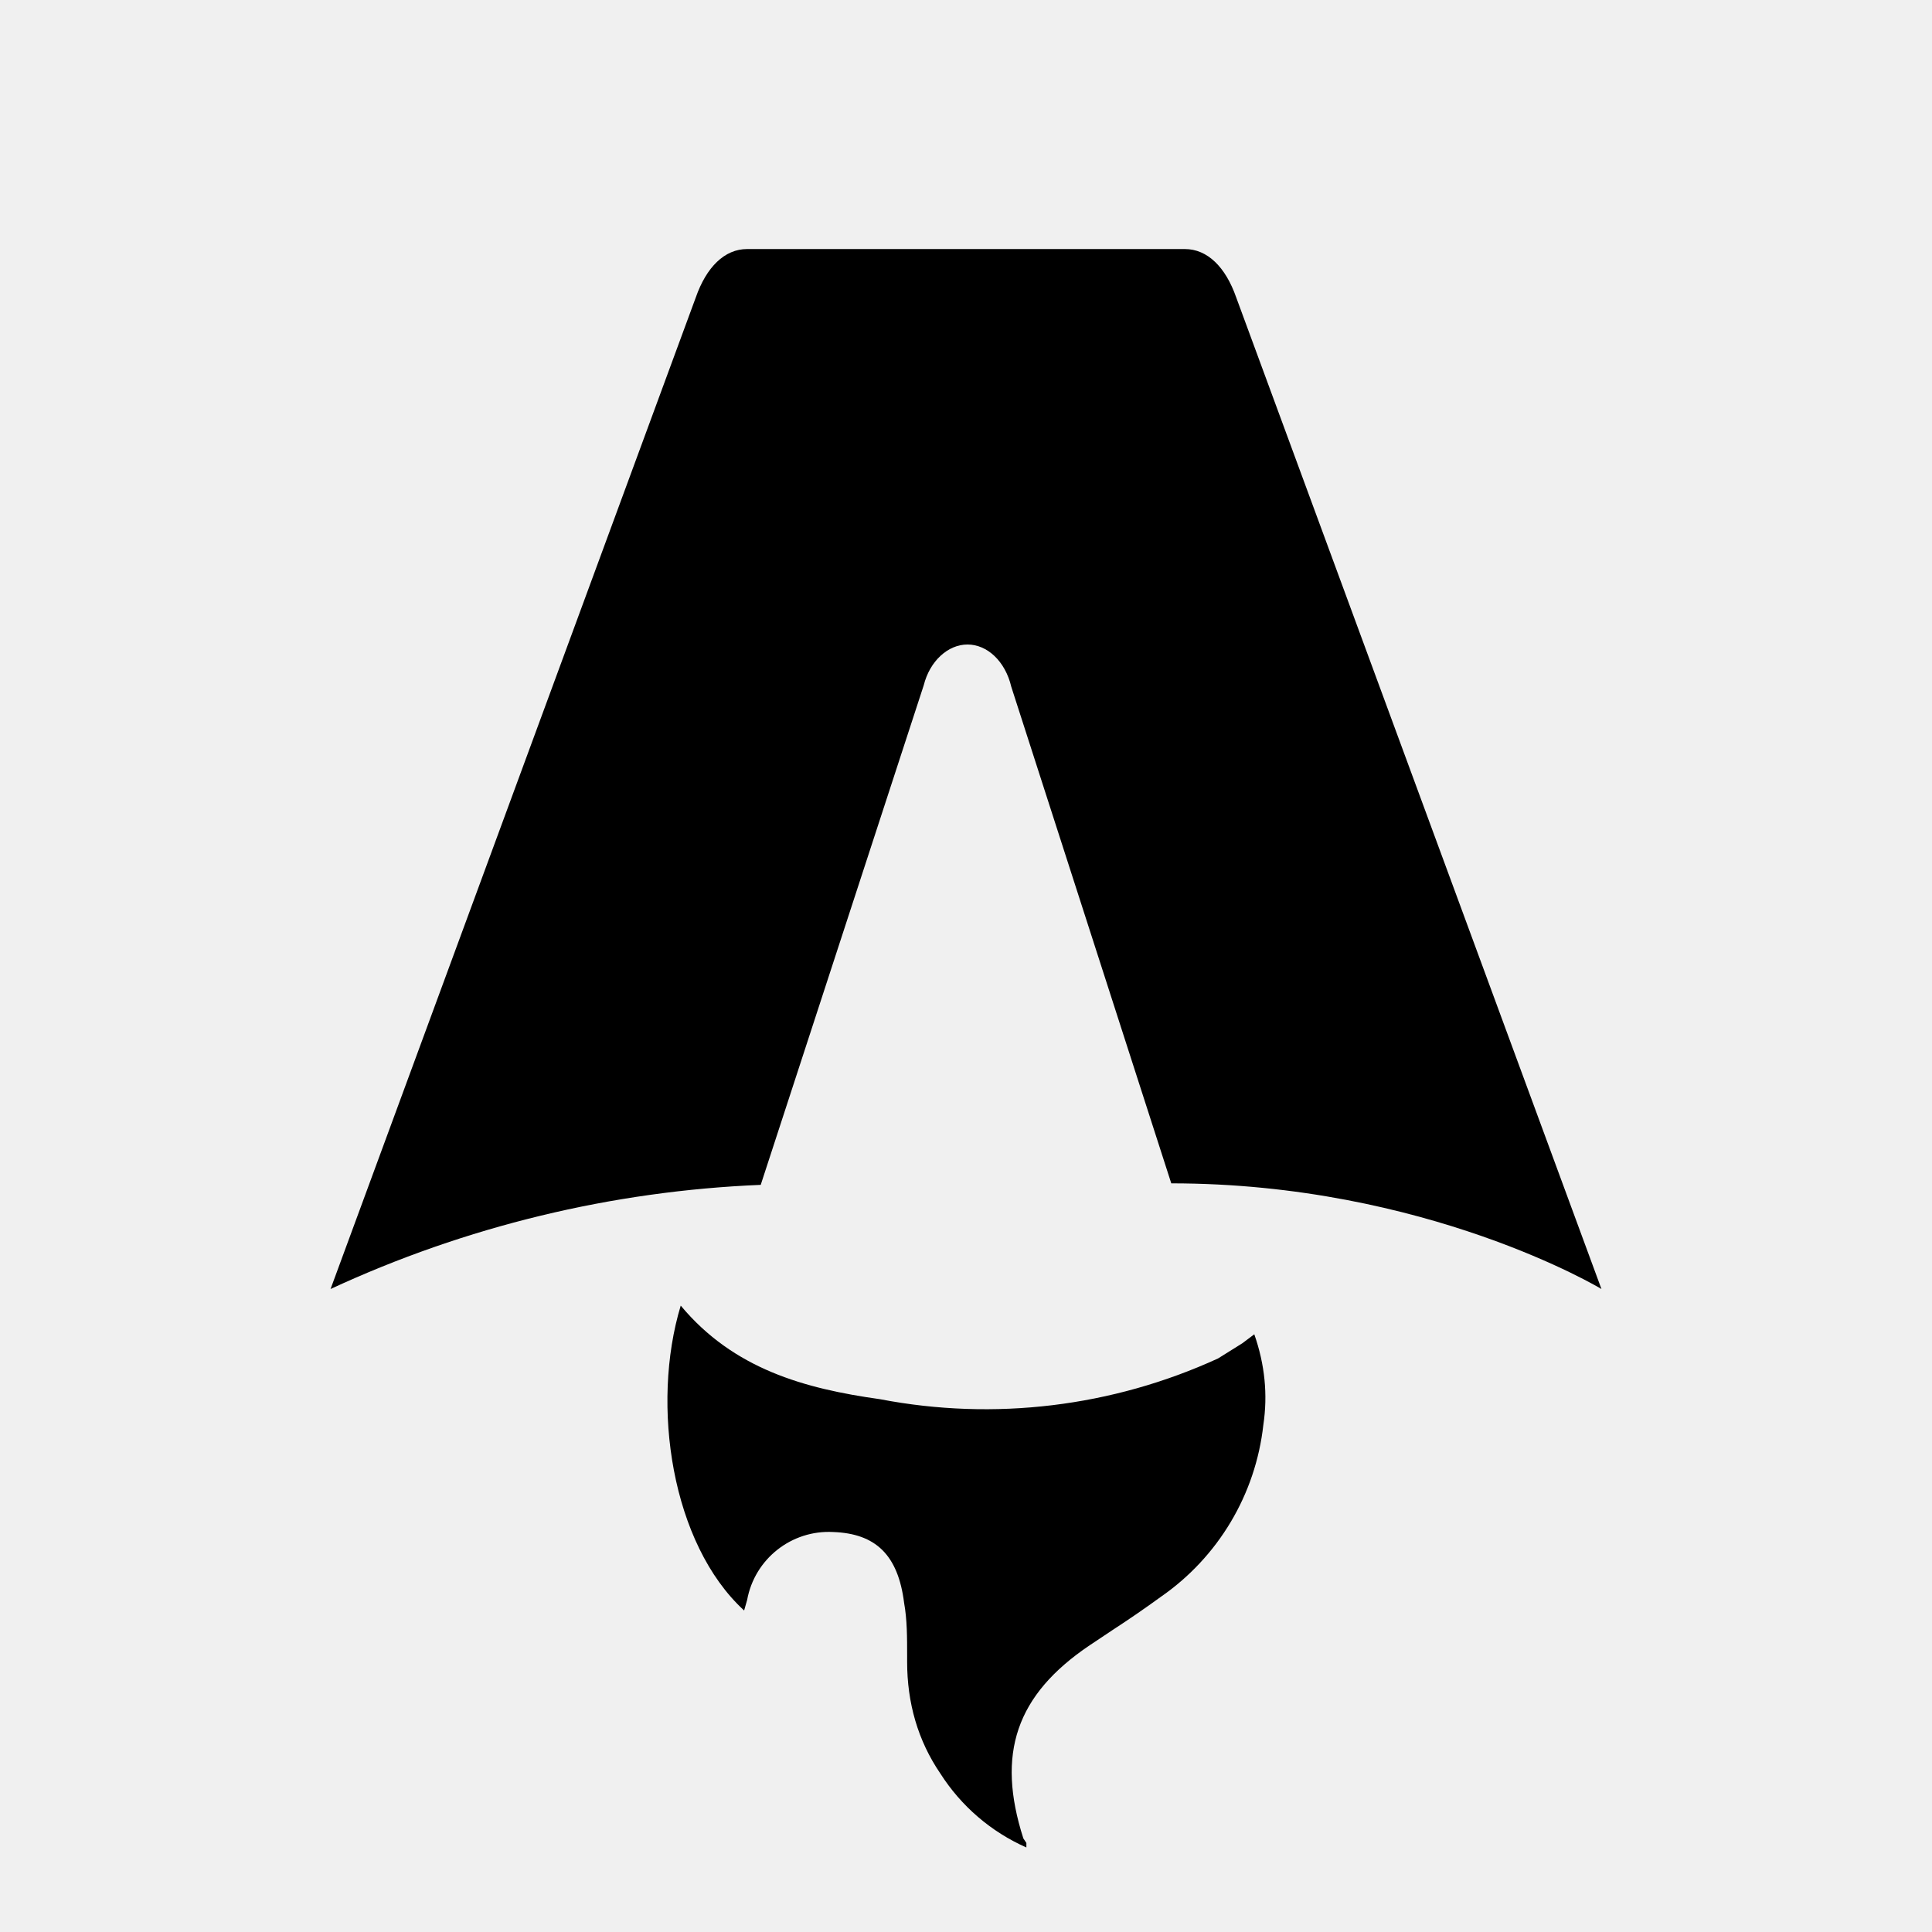
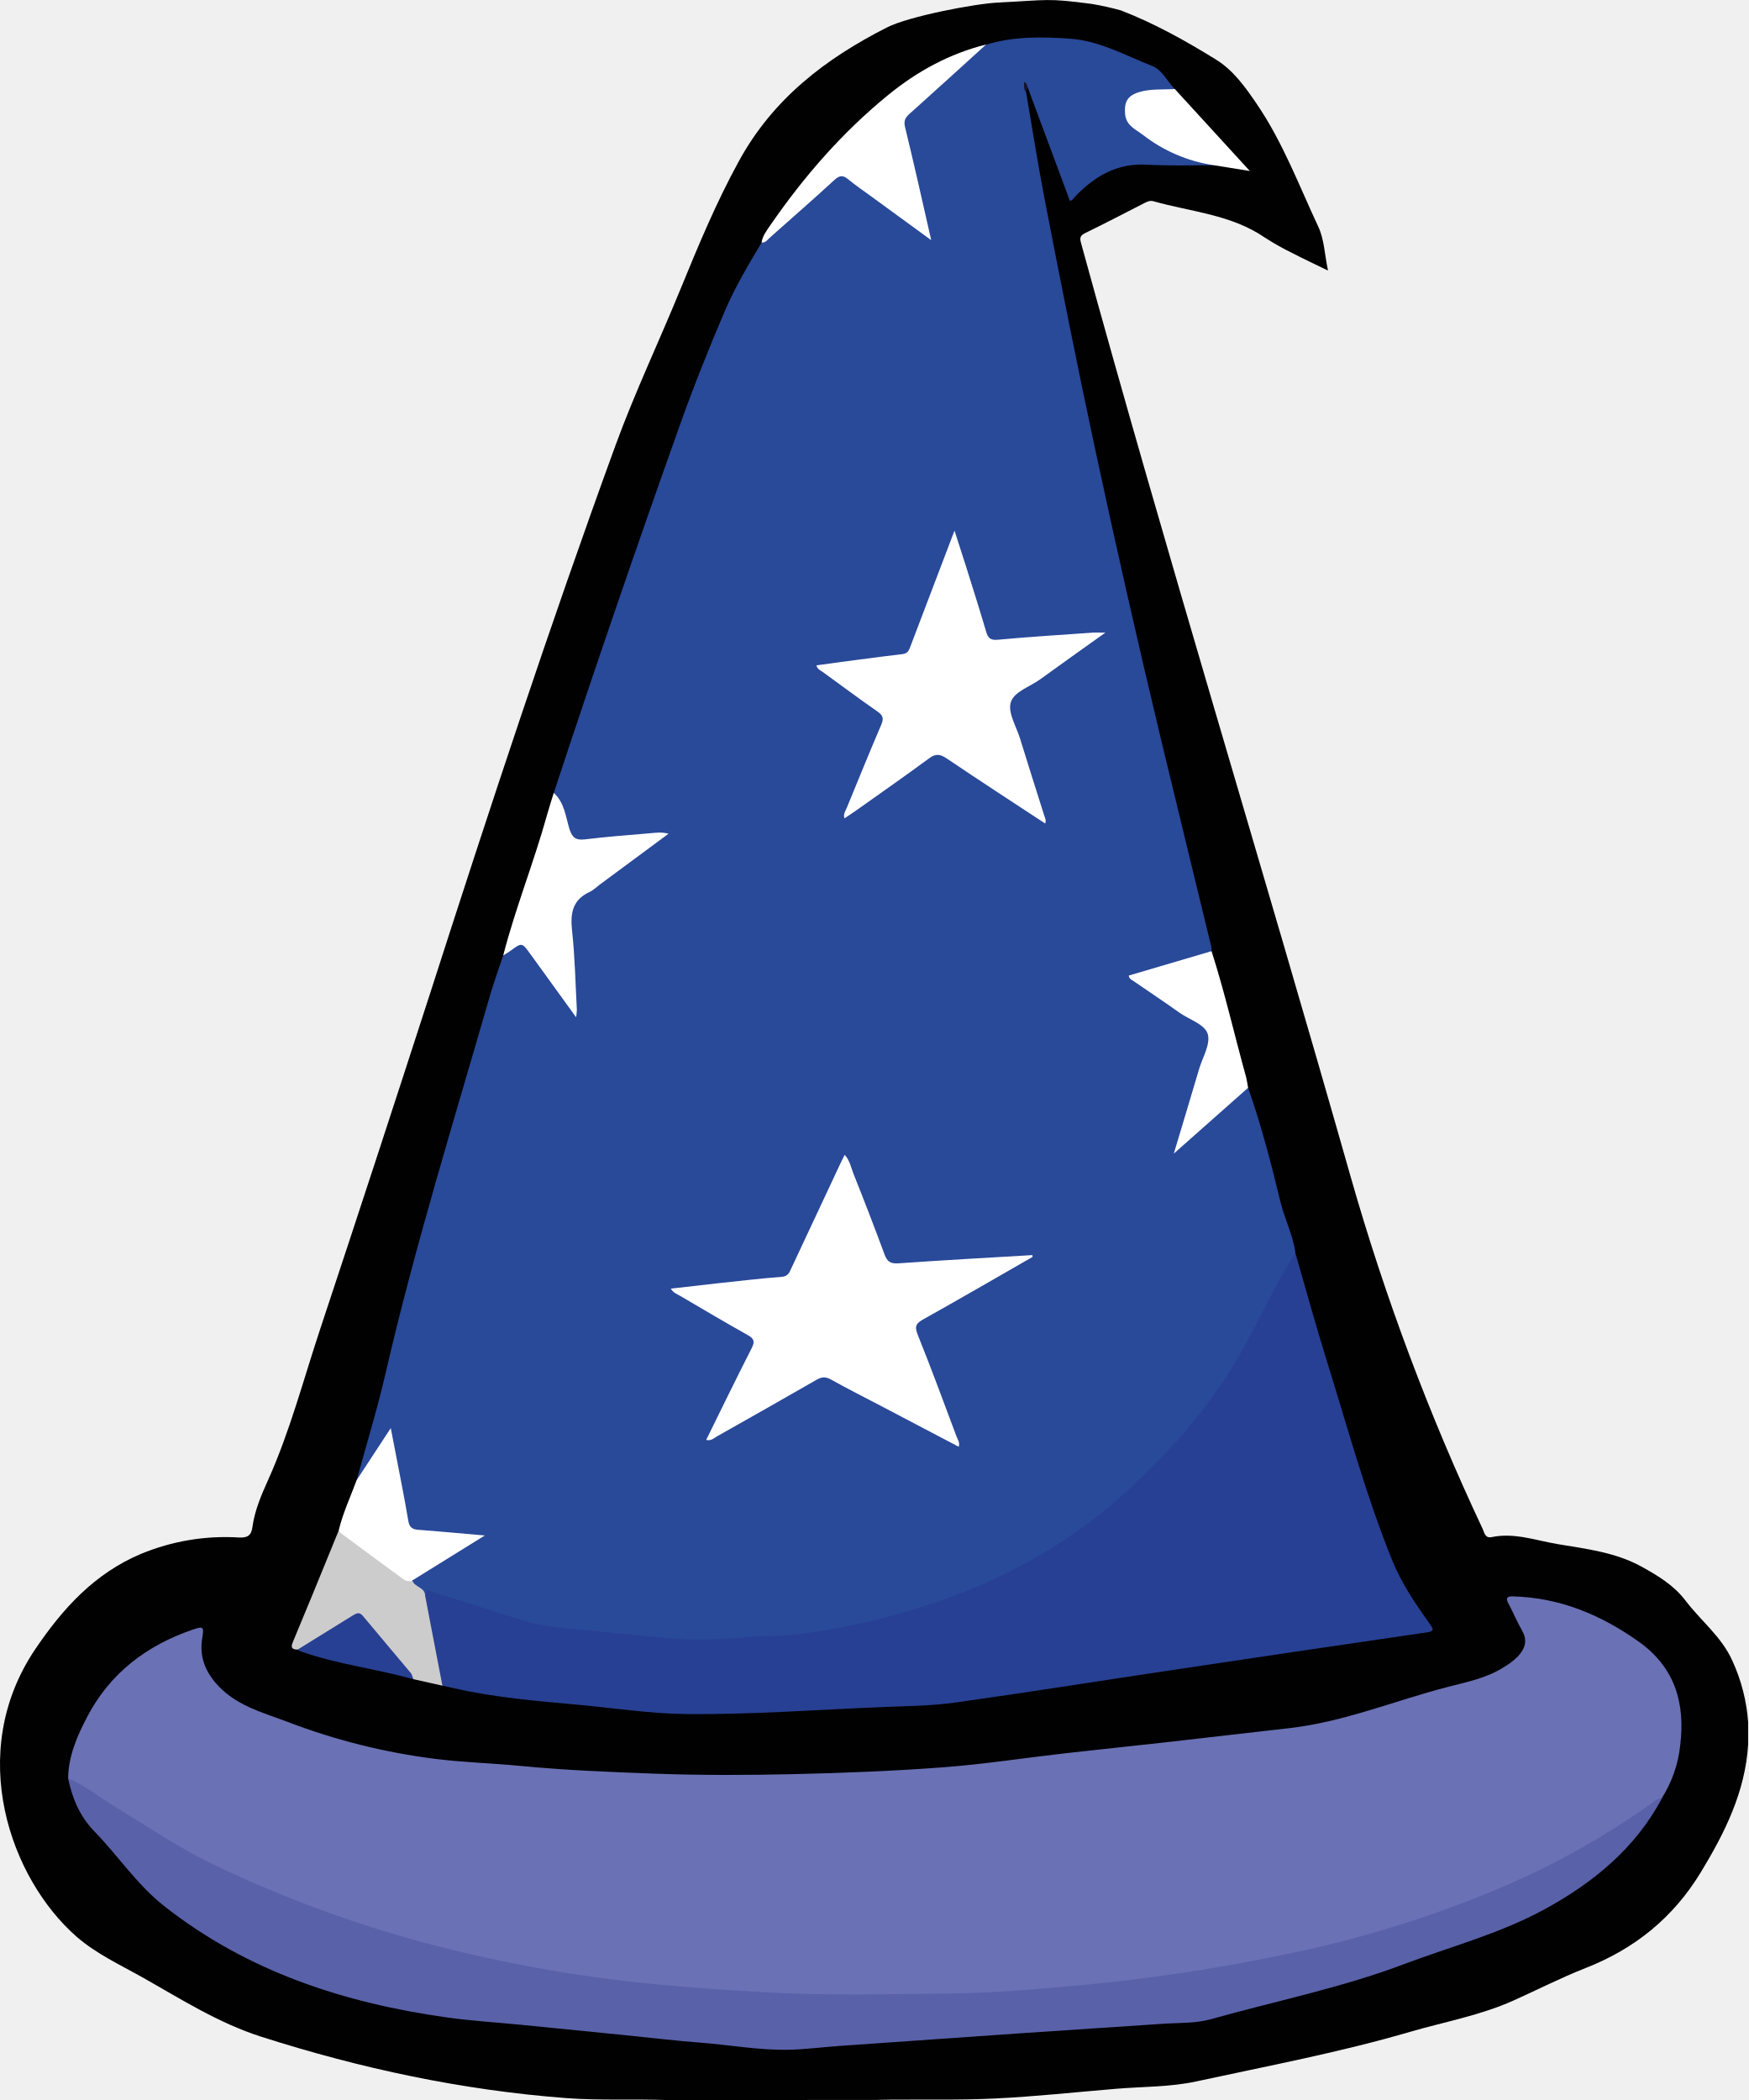
- <svg xmlns="http://www.w3.org/2000/svg" fill="none" viewBox="0 0 128 128">
-   <path d="M50.4 78.5a75.1 75.1 0 0 0-28.5 6.9l24.2-65.7c.7-2 1.9-3.2 3.4-3.2h29c1.5 0 2.7 1.2 3.4 3.2l24.2 65.7s-11.6-7-28.5-7L67 45.5c-.4-1.7-1.6-2.8-2.9-2.8-1.3 0-2.5 1.1-2.9 2.7L50.4 78.5Zm-1.1 28.2Zm-4.2-20.2c-2 6.6-.6 15.8 4.2 20.2a17.5 17.5 0 0 1 .2-.7 5.5 5.5 0 0 1 5.7-4.5c2.8.1 4.3 1.5 4.7 4.7.2 1.1.2 2.3.2 3.5v.4c0 2.7.7 5.2 2.2 7.4a13 13 0 0 0 5.7 4.9v-.3l-.2-.3c-1.8-5.6-.5-9.5 4.4-12.8l1.5-1a73 73 0 0 0 3.2-2.2 16 16 0 0 0 6.8-11.4c.3-2 .1-4-.6-6l-.8.6-1.6 1a37 37 0 0 1-22.4 2.7c-5-.7-9.7-2-13.2-6.2Z" />
-   <style>
-         path { fill: #000; }
-         @media (prefers-color-scheme: dark) {
-             path { fill: #FFF; }
-         }
-     </style>
+ <svg xmlns="http://www.w3.org/2000/svg" viewBox="0 0 810.38 973.52">
+   <defs>
+     <style>.cls-1{fill:#010101;}.cls-2{fill:#294999;}.cls-3{fill:#6a71b4;}.cls-4{fill:#274093;}.cls-5{fill:#5961a9;}.cls-6{fill:#fff;}.cls-7{fill:#cdcccc;}.cls-8{fill:#14162e;}</style>
+   </defs>
+   <g id="Livello_2" data-name="Livello 2">
+     <g id="Livello_1-2" data-name="Livello 1">
+       <path class="cls-1" d="M810.36,798.51l0,10.08c-1.32,22-10.79,41-22,59.44C775.61,889,757.79,903.41,735,912.35c-11.37,4.46-22.29,10.06-33.45,15.07-15.35,6.89-31.9,9.84-47.92,14.51-32.62,9.53-66,15.81-99.2,23-12.07,2.62-24.75,2.36-37.16,3.4-18.52,1.55-37,3.55-55.58,4.47-16.26.81-32.58.41-48.87.55-2.33,0-4.65.1-7,.15l-26.95,0-48.09.07-20.92,0c-15.79-.64-31.59.27-47.37-.93-48.35-3.67-95.34-13.72-141.48-28.48-19.87-6.36-37.11-17.43-55-27.5-10.35-5.84-21.23-10.82-30.38-18.73C4.85,871.1-16.15,812.76,16.31,764.58c12.82-19,27.6-35.23,49.14-44.27a102.09,102.09,0,0,1,45.28-7.56c3.83.19,5.72-.76,6.26-4.72,1.06-7.78,4.12-14.92,7.32-22,10.12-22.56,16.34-46.48,24.1-69.87q26-78.42,51.4-157c27.19-84.57,54.95-168.95,85.4-252.41,9-24.7,20.36-48.55,30.31-72.91,8.21-20.08,16.53-40.06,27-59.15,15.71-28.78,40.07-47.5,68.69-62,10.18-5.16,40.79-11,51.45-11.5C486.34,0,485-.94,506.08,1.82a132.66,132.66,0,0,1,13.52,3c15.52,6,29.95,14.08,44,22.75,8.21,5.06,13.75,12.94,19.09,20.8,12,17.65,19.45,37.6,28.42,56.76,2.73,5.82,2.92,12.84,4.48,20.3-5.91-2.88-11.17-5.33-16.32-8a123.19,123.19,0,0,1-13-7.32c-15.57-10.69-34.17-11.89-51.58-16.81-1.57-.45-2.88.15-4.25.86-9.13,4.69-18.25,9.42-27.47,13.92-2.37,1.16-2.49,2.29-1.84,4.64,39.7,144.72,83.87,288.15,124.88,432.5a1076.26,1076.26,0,0,0,61.24,163.47c.87,1.85,1.14,4.52,4.22,3.88,10.48-2.18,20.38,1.53,30.43,3.22,13.33,2.25,26.9,3.77,39.12,10.52,7.6,4.21,14.89,8.59,20.27,15.67,7.09,9.35,16.71,16.73,21.67,27.75A82.1,82.1,0,0,1,810.36,798.51Z" />
+       <path class="cls-2" d="M165.32,686.21c4.52-16.56,9.59-33,13.44-49.7,13.62-59,31.58-116.68,48.3-174.77,1.82-6.33,4.12-12.53,6.2-18.8a6.73,6.73,0,0,1,1.17-1.59c6-6.25,7.91-6.17,13,1,6,8.38,12.18,16.61,18.3,25.28.26-10.7-1.27-21.12-1.35-31.6a17.44,17.44,0,0,0-.42-2.45c-1.26-8.92.08-16.1,8.86-21.58,11.6-7.26,22.21-16.1,34.07-24.78-10.45,1.12-20,1.71-29.51,2.66-.82.09-1.63.29-2.46.38-9.22.94-10,.52-12.76-8.23-1.55-4.92-3.66-9.61-5.47-14.42q28.23-85.74,58.55-170.78c6.39-17.93,13.45-35.58,20.93-53.06,4.67-10.88,10.8-21.1,16.86-31.29,7.16-7.44,15.19-13.91,22.9-20.75,3.35-3,6.31-6.39,10-9,2.47-1.79,4.87-2.73,7.73-.64,12.07,8.85,24.21,17.59,36.14,26.58-3.12-14.38-6.38-28.95-10.2-43.37-1.81-6.84-1.28-11.74,4.57-16.55,9.88-8.12,19.28-16.83,28.78-25.41a12.19,12.19,0,0,1,4.2-2.63c12.68-3.89,25.6-3.69,38.66-2.79,13.88.94,25.75,7.77,38.26,12.65,4.74,1.85,7,7.18,10.55,10.81-1.62,2-3.93,1.45-6,1.45a32.23,32.23,0,0,0-10.29,1.5c-6.31,2.13-8,9-2.84,13.27,9.37,7.79,19.48,14.39,31.89,16.45,1.83.31,4.17,0,4.87,2.55-10.26,0-20.54.32-30.77-.26-13.39-.75-23.57,5.06-32.5,14.15-.69.71-1.33,1.47-2,2.19a6.41,6.41,0,0,1-1,.51q-9.78-26.31-19.52-52.48c-1.43-.12-1.43-.12-.82,2,2.83,16.48,5.4,33,8.56,49.43,7.47,38.68,15.13,77.32,23.4,115.83Q522,275.16,538,342c7.76,32.32,15.68,64.61,23.5,96.92a10,10,0,0,1,.12,2c-7.2,4.39-15.59,5.37-23.37,8.12A131.53,131.53,0,0,1,525.11,453c7.79,5.31,14.6,10.25,21.61,14.9,3.74,2.48,7.42,5,11.09,7.62,3.38,2.38,4.07,5.07,2.82,9-4.83,15.18-9.41,30.44-14.18,46.83,5.24-4.68,9.75-8.69,14.13-12.8s9.41-7.9,13.63-12.4c1.12-1.19,2.44-2.33,4.35-1.86,6.1,17.31,10.68,35.05,15,52.86,1.93,8,5.85,15.44,6.93,23.7-.42,5.06-3.81,8.79-6,13-10.1,19.08-19.4,38.63-32.58,55.95C538.11,681,510,707.08,475.32,726c-34.9,19-72.3,29.32-111.47,33.58-10.49,1.14-21.23,1-31.82,1.57-19.23,1.09-38-3.12-57-3.74-24.7-.8-47.53-9-70.55-16.72-2.32-.77-4.63-2.09-7.2-.79-2.63-2-6.27-3.2-6.47-7.39,2.07-3,5.5-4.19,8.41-6,7.14-4.52,14.11-9.31,21.52-13.51-8.48-.68-16.94-1.79-25.47-2.15-4.43-.19-6.82-2.68-7.54-7.12-1.7-10.49-4-20.85-5.87-31.31-.34-1.92-.46-3.94-1.68-6.11-3.25,4-5.35,8.4-8.14,12.36C170.07,681.36,169.16,685.11,165.32,686.21Z" />
+       <path class="cls-3" d="M31.58,824.49c.11-10.57,4.31-20,9.05-29,10.56-20,27.47-32.73,48.63-40,5.1-1.76,5.34-1.35,4.49,3.84-1.27,7.78.8,14.37,6,20.6,9,10.72,21.93,13.87,34,18.47a294,294,0,0,0,67.54,16.92c13.3,1.7,26.76,2.05,40.12,3.34,20.81,2,41.69,2.83,62.55,3.59,21.43.78,42.92.69,64.36.2,23.05-.53,46.11-1.45,69.09-3.18,18.8-1.42,37.48-4.33,56.22-6.47,16-1.82,31.94-3.43,47.9-5.23,18.59-2.08,37.16-4.33,55.75-6.39,25.45-2.83,49.06-12.72,73.59-19.09,9-2.35,18.39-4.11,26.46-9.38a31.36,31.36,0,0,0,6.29-4.82c3.32-3.63,4.63-7.39,1.87-12.1-2.32-4-4-8.27-6.22-12.32-1.49-2.74-.64-3.5,2.16-3.42,21.72.6,40.72,8.58,58.23,21,16.83,12,21.56,28.52,19.21,48a57,57,0,0,1-8.5,24.48,276.91,276.91,0,0,1-43,28c-39.31,21-81.19,35.09-124.58,44.68a735.11,735.11,0,0,1-89.11,14.34q-32.22,3.06-64.61,4.51c-28.28,1.28-56.54.72-84.8.58-14.4-.07-28.84-1.42-43.25-2.59a759.55,759.55,0,0,1-85.89-12,579.42,579.42,0,0,1-118.41-36.83c-22.53-9.76-43.64-22-64.1-35.48C45.56,834,37.93,830.2,31.58,824.49Z" />
+       <path class="cls-4" d="M197.07,739.79c-.13-3.8,2.19-2.26,3.9-1.72,13.9,4.4,27.77,8.92,41.7,13.25,9.05,2.82,18.48,3.4,27.84,4.3,12.81,1.23,25.62,2.56,38.43,3.79s25.73.67,38.55-.56c6.93-.67,13.85-.19,20.82-1.06a319.72,319.72,0,0,0,79.61-20.21c27-10.83,51.72-25.72,73.23-45.2,23-20.78,43.07-44.08,57.65-71.82,7-13.34,13.63-26.93,21.66-39.73,5,17.34,9.8,34.77,15.18,52,9.46,30.36,17.78,61.1,29.77,90.64,4.36,10.75,10.82,20.16,17.46,29.49,1.69,2.38,2.06,3.27-1.56,3.8q-60.6,8.81-121.15,17.93c-32.5,4.86-64.94,10.06-97.48,14.59-10.83,1.51-21.86,1.62-32.81,2.05-30.56,1.21-61.07,3.57-91.68,3.27-16.84-.16-33.43-2.77-50.12-4.3-19.33-1.76-38.71-3.34-57.7-7.7-1.78-.41-3.57-.78-5.35-1.17a8.08,8.08,0,0,1-2.41-4.78q-3.15-15.6-6.21-31.21C196,743.52,195.48,741.51,197.07,739.79Z" />
+       <path class="cls-5" d="M31.58,824.49c7.6,3,13.91,8.28,20.82,12.49,16,9.76,31.51,20.33,48.53,28.32a568.79,568.79,0,0,0,95.47,35.24Q224.47,908,253,913c15.73,2.79,31.6,4.94,47.55,6.55,17.78,1.8,35.56,2.94,53.39,4,28.74,1.67,57.48.89,86.2.6,20.47-.21,41-2.06,61.36-3.9a840.59,840.59,0,0,0,91-13.56A525.2,525.2,0,0,0,700,873.25a375,375,0,0,0,64.86-36.71c1.72-1.21,3.25-2.91,5.6-3C758,857,738.32,873,715.54,885.35c-20.53,11.13-43.2,17.08-64.94,25.27-29.07,11-59.54,17.06-89.34,25.45-7.06,2-14.81,1.61-22.25,2.12-21.35,1.48-42.71,2.8-64.06,4.27q-42.94,3-85.88,6c-7.94.57-15.86,1.63-23.8,1.77-13.63.24-27.08-2.26-40.63-3.3-12.06-.92-24.07-2.39-36.11-3.59q-23.75-2.39-47.48-4.73c-11.22-1.1-22.51-1.77-33.66-3.33-47.82-6.7-92.59-21.27-131.17-51.57C63.68,873.9,54.93,860.54,44,849.26,37,842.14,33.56,833.81,31.58,824.49Z" />
+       <path class="cls-6" d="M256.69,367.58c4.92,4.4,5.48,10.8,7.22,16.54,1.22,4,2.85,5.53,7.17,5,10-1.21,20.14-2,30.22-2.84,2.59-.22,5.22-.66,8.62.2L278.13,410c-1.6,1.19-3.06,2.67-4.83,3.49-7.91,3.67-9,9.84-8.13,17.86,1.34,12.19,1.56,24.51,2.23,36.77a31.22,31.22,0,0,1-.34,3.47l-21.18-29.27c-3.95-5.47-3.93-5.46-9.28-1.52-1.06.78-2.23,1.42-3.34,2.12,5.68-22,14.2-43.1,20.28-65C254.5,374.48,255.63,371,256.69,367.58Z" />
+       <path class="cls-6" d="M457.11,20.63c-11.8,10.71-23.57,21.47-35.45,32.09-2.05,1.83-2.84,3.28-2.11,6.26,4.16,17.06,8,34.2,12.11,52.35L404.35,91.41c-3.76-2.75-7.62-5.36-11.2-8.31-2.4-2-4-1.83-6.31.28-9.8,9-19.79,17.75-29.74,26.57-1.19,1-2.1,2.67-4.07,2.5.39-3,2.25-5.42,3.89-7.81C372.51,82,390.38,61.42,411.75,44,425.24,33,440.17,24.87,457.11,20.63Z" />
+       <path class="cls-7" d="M197.07,739.79l8,41.65-13.43-3c-7.67-8.2-14.72-16.94-21.83-25.61-2.72-3.33-4.91-3.59-8.32-1.36-6.1,4-12.32,7.75-18.6,11.45-1.53.9-2.9,2.26-4.93,1.81-3.68-.06-2.86-2-1.9-4.25,6-14.29,11.81-28.63,17.7-43,1.12-2.71,2.22-5.42,3.32-8.13,8.32,4.29,15.17,10.69,22.9,15.83,3.72,2.47,7,5.55,11.12,7.47C192.13,735.87,197.06,735.74,197.07,739.79Z" />
+       <path class="cls-6" d="M578.56,504.27c-11.14,9.88-22.28,19.75-34.45,30.52,4.17-13.92,8-26.56,11.73-39.21,1.6-5.37,5.26-11.32,4.07-16s-8.43-6.78-13-10c-7-5-14.21-9.77-21.3-14.67-.92-.63-2.18-1-2.36-2.66l38.36-11.31c6.16,19.11,10.55,38.71,15.92,58C578,500.7,578.23,502.5,578.56,504.27Z" />
+       <path class="cls-6" d="M191.05,732.72c-1.76.78-3.27,0-4.59-1q-14.36-10.49-28.61-21.1a4.4,4.4,0,0,1-.82-1.23c1.91-8,5.45-15.5,8.29-23.21,5.07-7.73,10.14-15.46,15.82-24.14,1.79,9.2,3.42,17.53,5,25.85,1.08,5.71,2.19,11.41,3.13,17.13.43,2.64,1.55,3.94,4.39,4.15,9.9.73,19.79,1.67,31.06,2.66Z" />
+       <path class="cls-6" d="M562.21,76.52a70.26,70.26,0,0,1-32.42-14c-3.36-2.58-7.87-4.3-8.27-9.82s1.1-8.42,6.76-10.07c5.35-1.56,10.86-1,16.3-1.36l34.77,38Z" />
+       <path class="cls-4" d="M137.91,764.75c8.57-5.3,17.16-10.58,25.71-15.91,1.67-1,3-1.68,4.62.3,7.38,8.92,14.91,17.71,22.33,26.61a9.13,9.13,0,0,1,1,2.71c-17.17-4.89-35.06-6.85-52-12.86A14.58,14.58,0,0,1,137.91,764.75Z" />
+       <path class="cls-8" d="M475.63,42.67c-1.3-1.35-.87-3-.93-4.67,1.54.42,1.32,1.73,1.75,2.63Z" />
+       <path class="cls-6" d="M478.66,582.68c-16.84,9.66-33.63,19.41-50.58,28.88-3.3,1.85-4.3,3.15-2.72,7.07,6.31,15.68,12.14,31.55,18.07,47.38.5,1.33,1.58,2.58,1,4.69l-35.52-18.65c-7.93-4.16-15.94-8.18-23.76-12.55-2.54-1.41-4.34-1.19-6.72.19-15.24,8.78-30.56,17.42-45.88,26.07-1.53.86-2.88,2.36-5.2,1.75,7-14.21,13.9-28.41,21.06-42.47,1.53-3,1.28-4.4-1.72-6.08-10.57-5.92-21-12.11-31.43-18.23-1.39-.82-3.06-1.29-4.31-3.34,7.46-.86,14.63-1.71,21.8-2.49,9.9-1.07,19.81-2.22,29.73-3,2.87-.23,3.46-2.06,4.36-4q11.49-24.55,23-49.11c.49-1,1-2,1.72-3.42,2.38,2.64,2.92,5.8,4,8.6,5,12.47,9.82,25,14.47,37.58,1.24,3.39,2.85,4.36,6.53,4.1,20.66-1.46,41.35-2.58,62-3.81Z" />
+       <path class="cls-6" d="M378.46,308.42c13.43-1.78,26.59-3.62,39.78-5.17,2.63-.31,3.12-1.82,3.84-3.73,6.64-17.51,13.32-35,20.38-53.54,1.94,6,3.64,11.21,5.28,16.42,3.17,10.13,6.4,20.23,9.38,30.41.9,3.07,2,4.08,5.52,3.75,14.56-1.35,29.16-2.24,43.75-3.27,1.57-.11,3.16,0,6,0-10.73,7.67-20.57,14.61-30.3,21.69-4.8,3.48-12.27,5.7-13.61,10.85-1.25,4.79,2.62,10.95,4.34,16.48q5.52,17.81,11.17,35.57c.4,1.26,1.08,2.43.5,3.88-15.26-10-30.57-20-45.69-30.18-3.06-2.06-5.07-2.29-8.16,0-11.35,8.39-23,16.46-34.47,24.63-1.47,1-3,2-4.74,3.18-.6-2.16.53-3.5,1.1-4.91,5.28-12.88,10.52-25.78,16-38.58,1.21-2.82.79-4.25-1.71-6-8.59-6-17-12.24-25.46-18.4C380.29,310.74,378.91,310.31,378.46,308.42Z" />
+     </g>
+   </g>
</svg>
